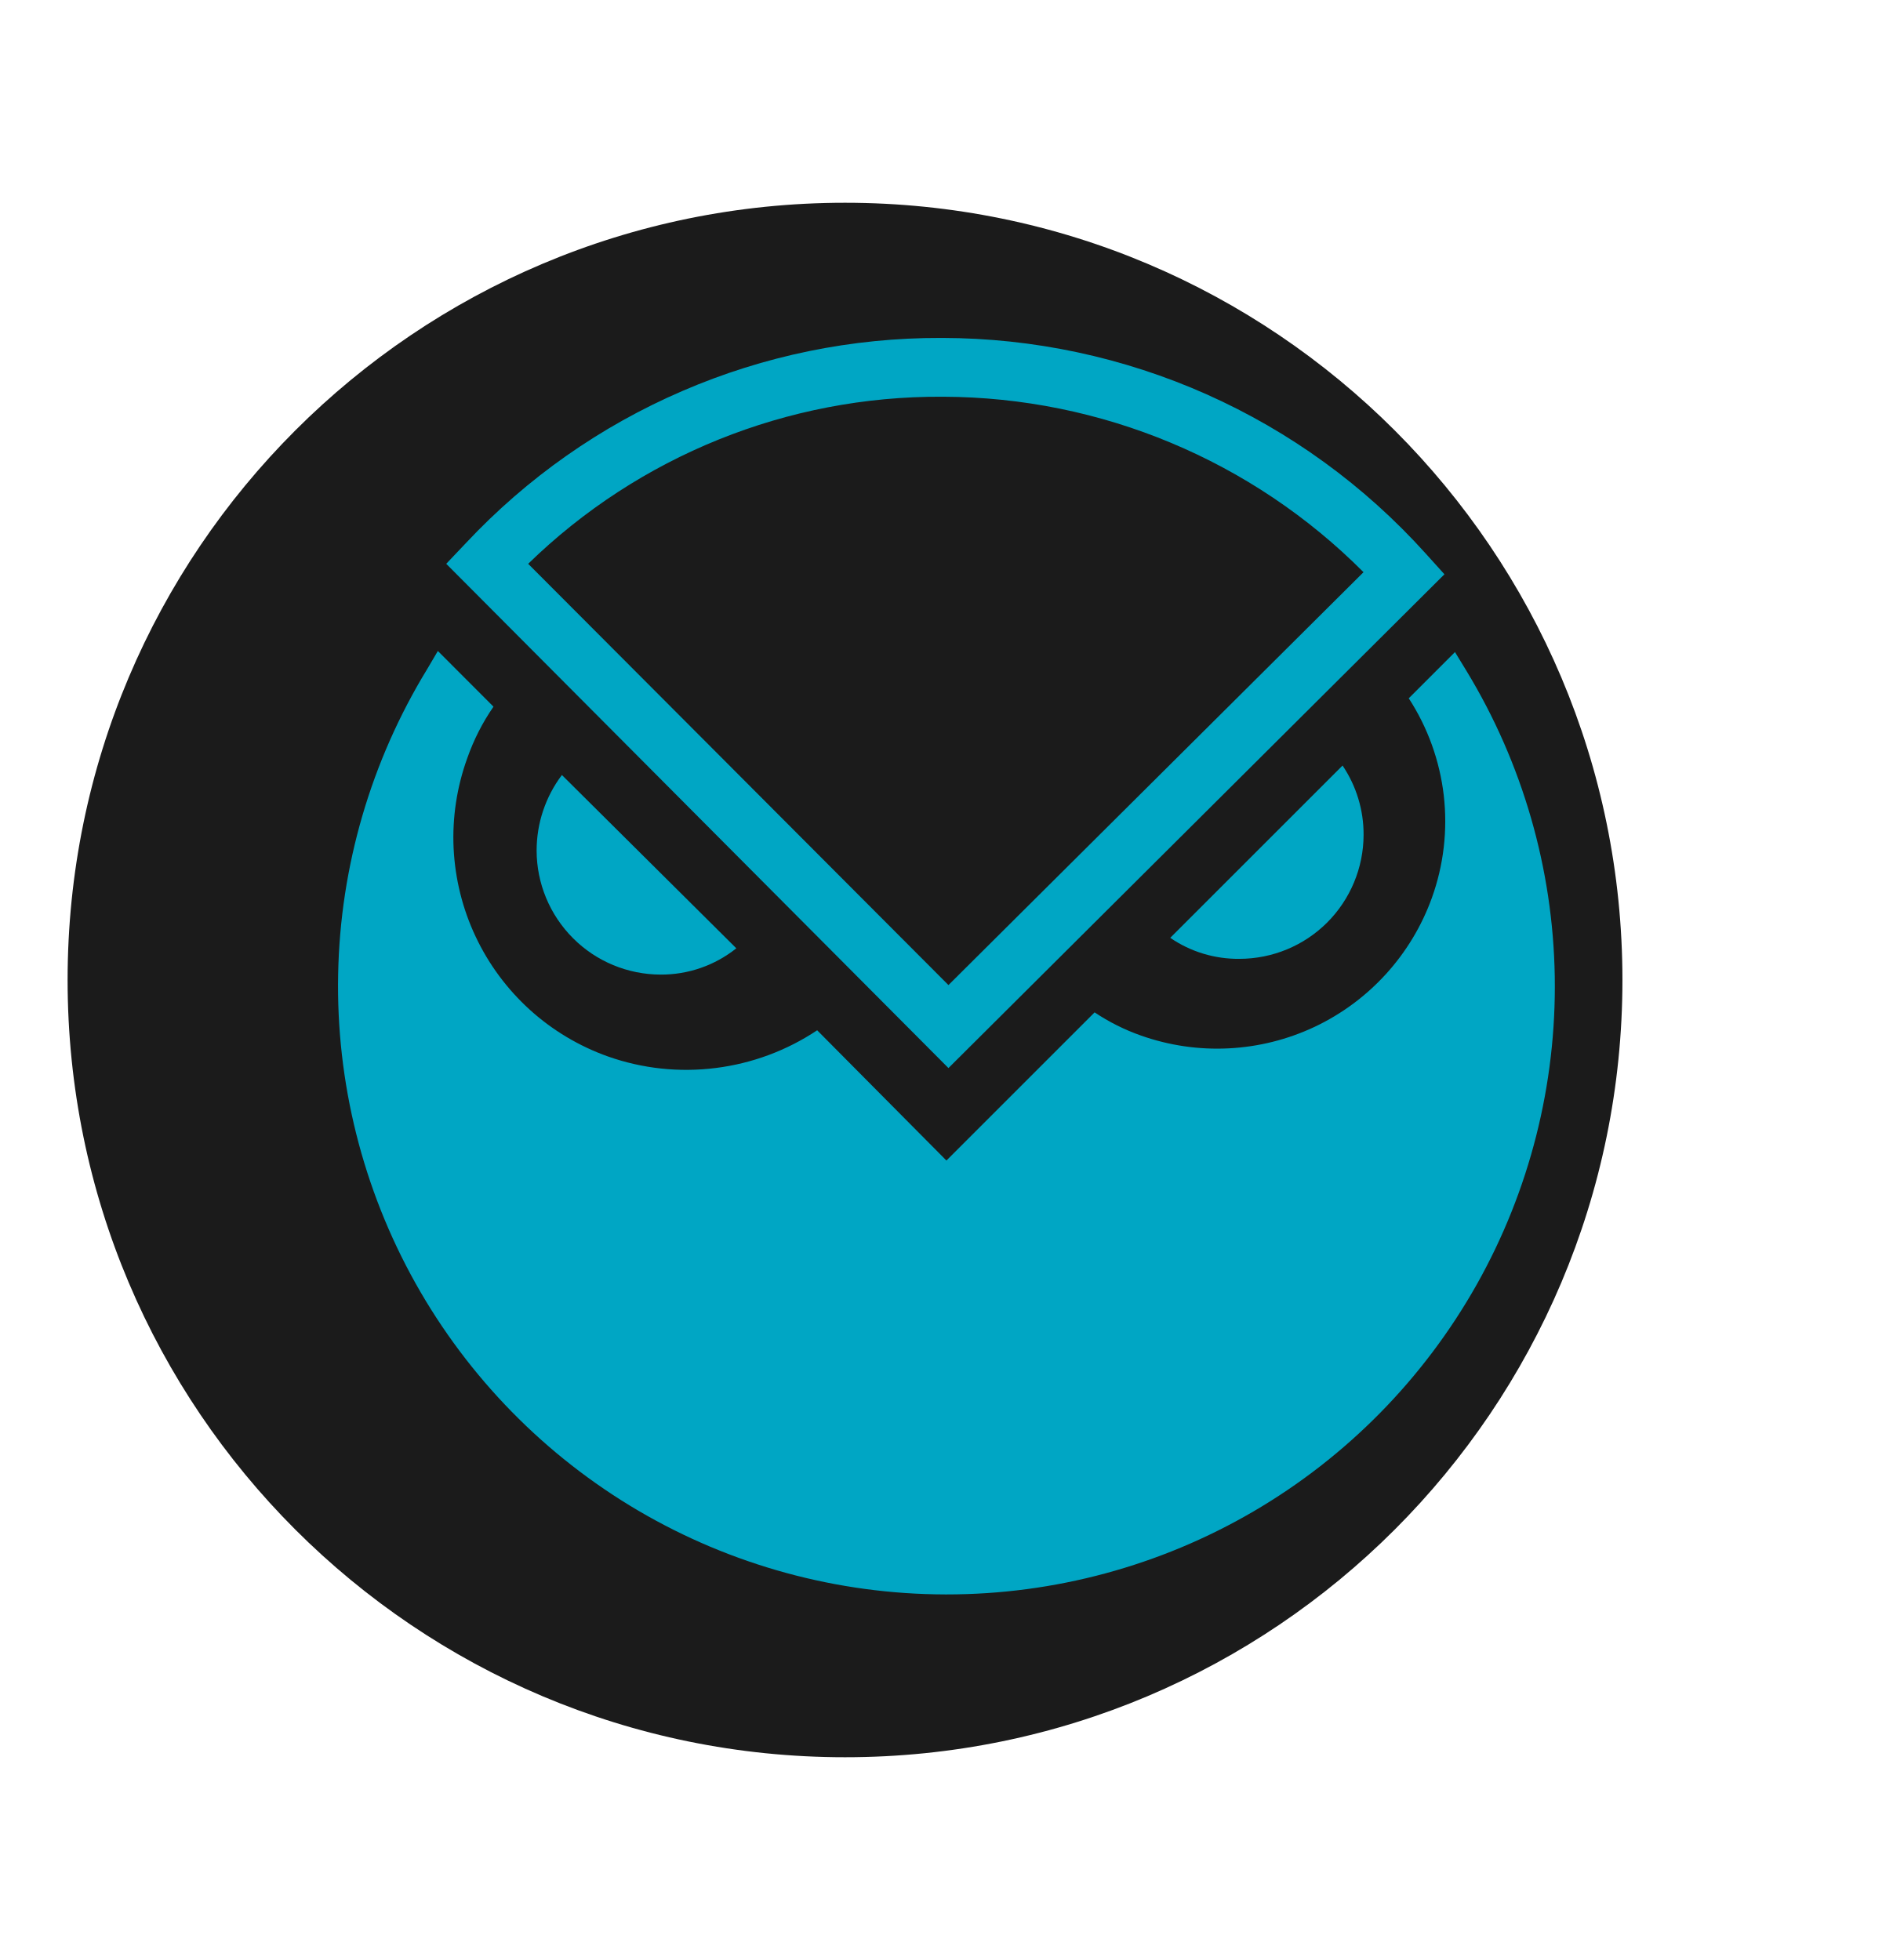
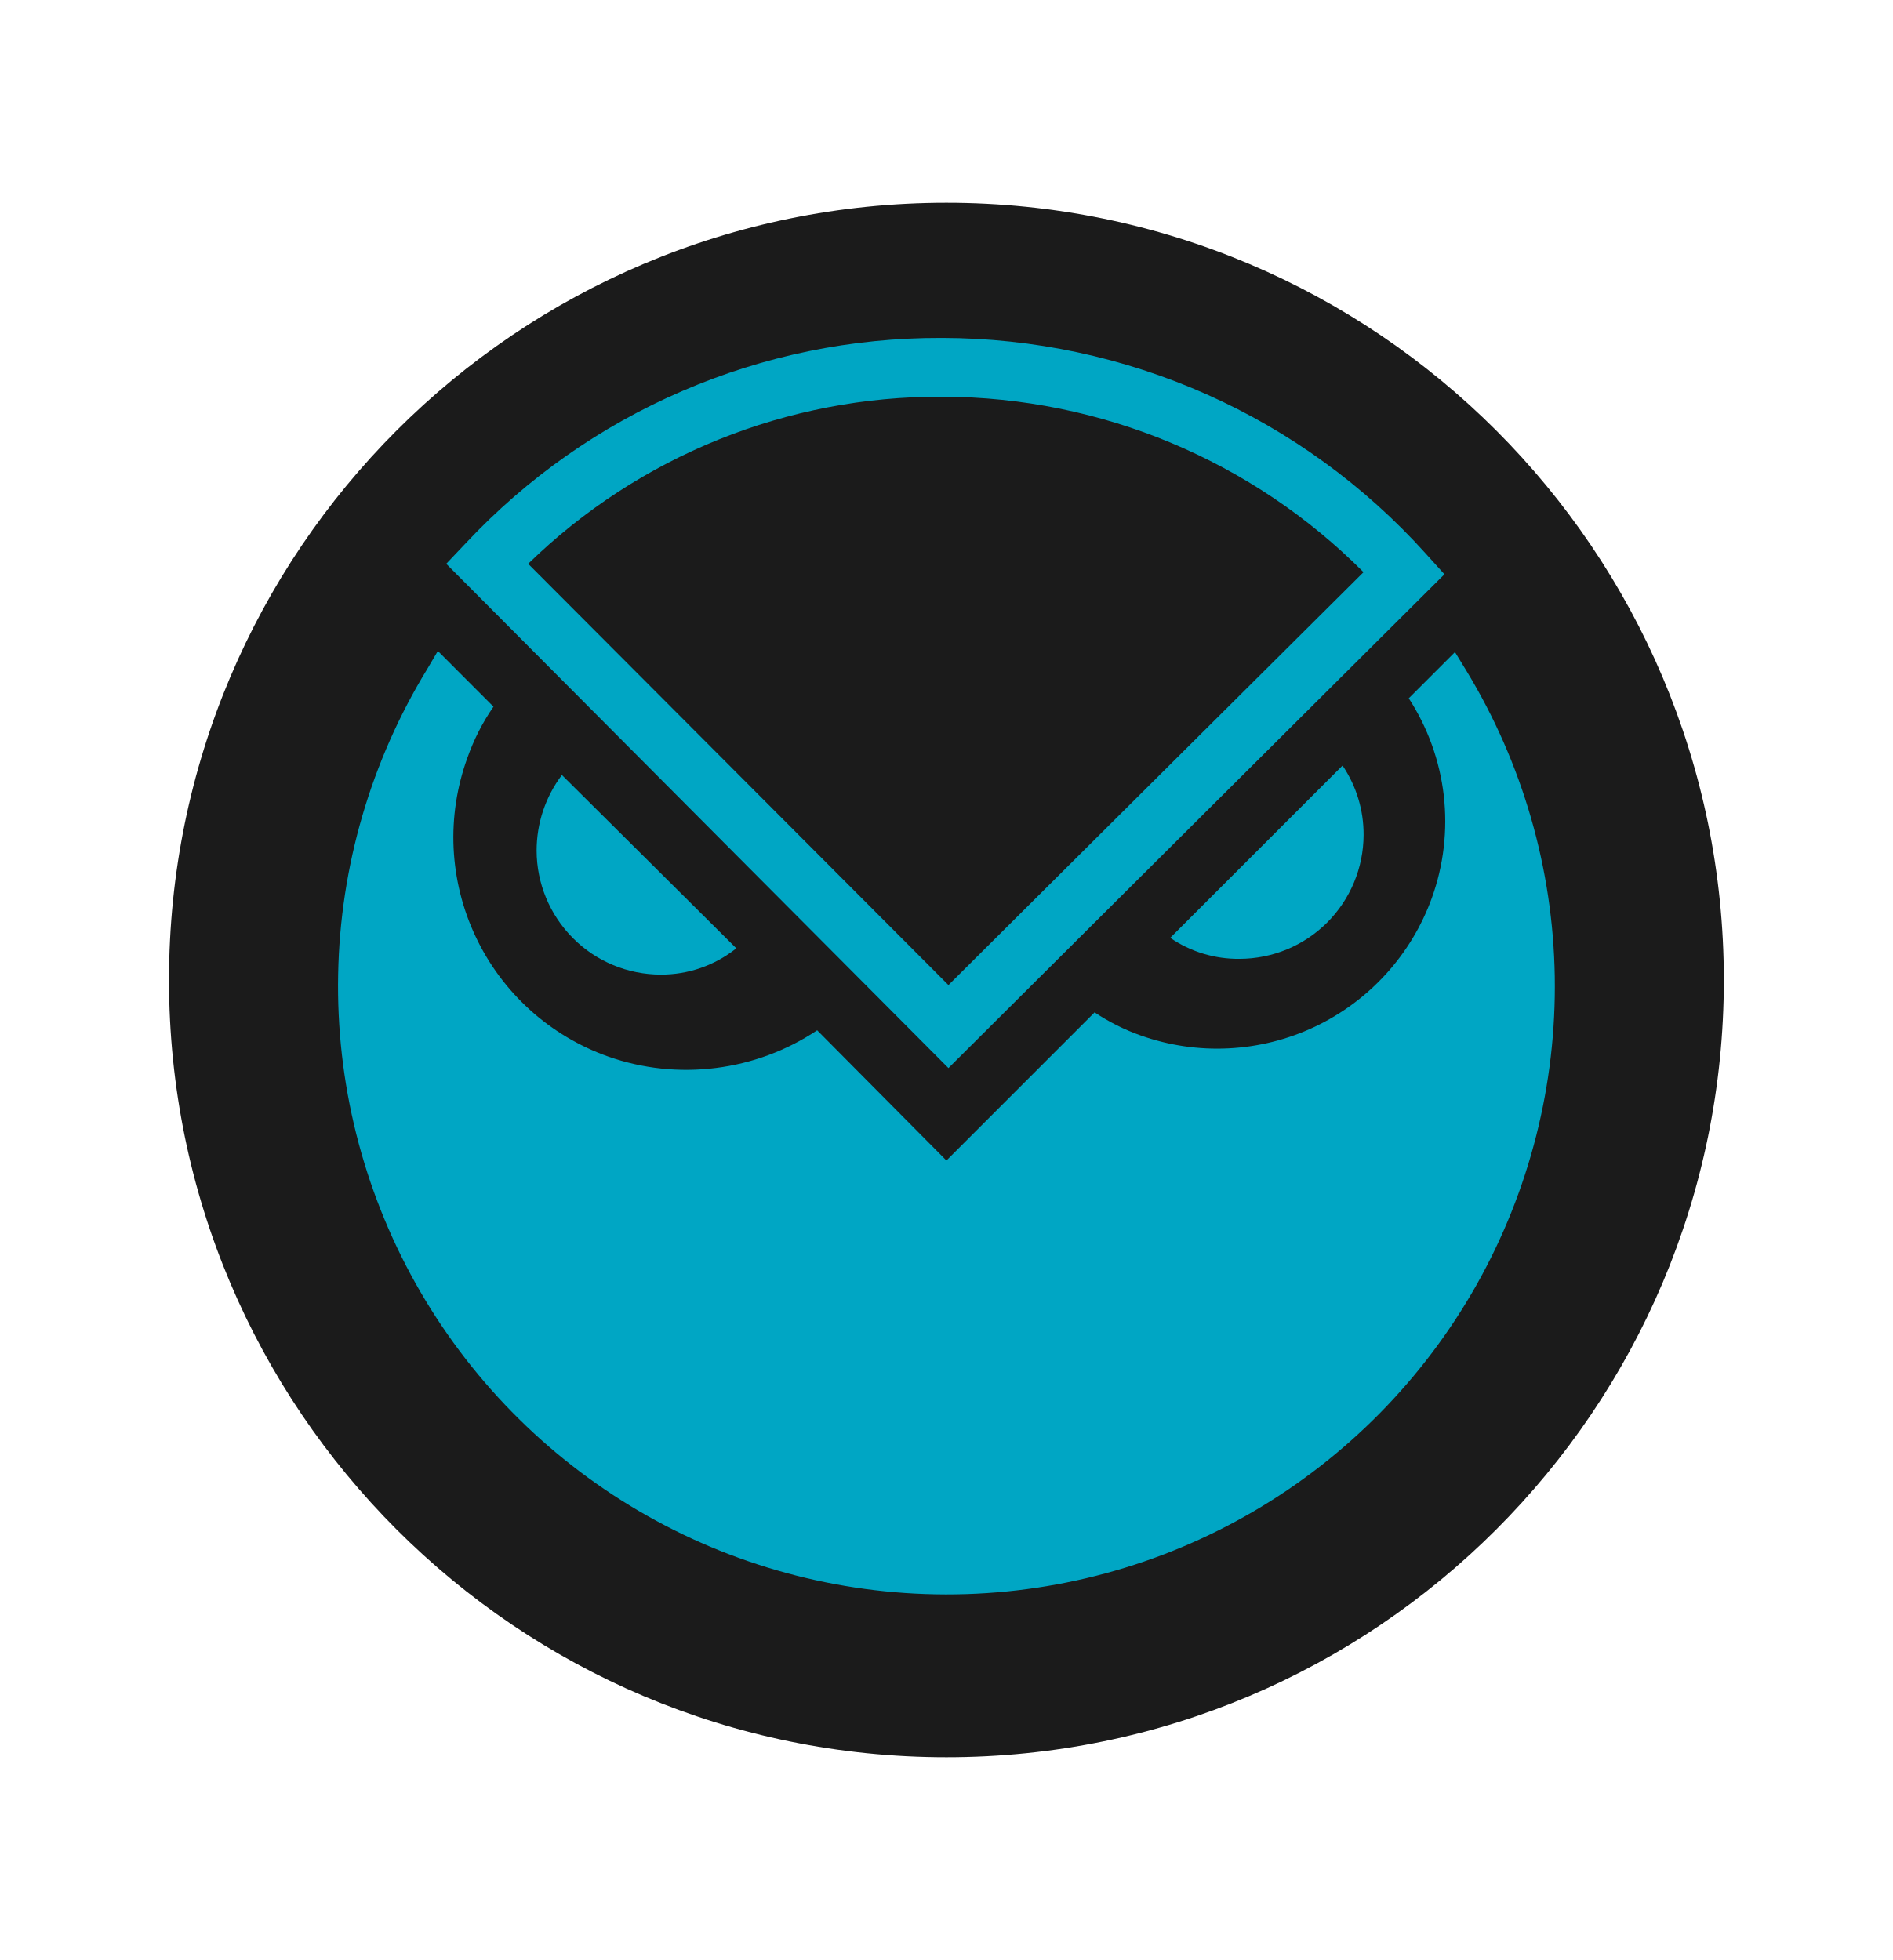
<svg xmlns="http://www.w3.org/2000/svg" width="28" height="29" viewBox="0 0 28 29" fill="none">
  <path d="M27.5 14.5C27.5 22.249 21.439 28.5 14 28.5C6.561 28.5 0.5 22.249 0.5 14.5C0.5 6.751 6.561 0.5 14 0.5C21.439 0.5 27.5 6.751 27.5 14.5Z" stroke="rgba(255,255,255,0.1)" />
-   <circle cx="12.5" cy="14.5" r="11.5" fill="#1B1B1B" />
+   <circle cx="14" cy="14.5" r="11.5" fill="#1B1B1B" />
  <path d="M21.523 9.648L20.839 10.332C21.12 10.764 21.297 11.256 21.357 11.768C21.416 12.281 21.356 12.8 21.181 13.285C20.878 14.125 20.255 14.81 19.449 15.192C18.642 15.573 17.717 15.62 16.875 15.321C16.634 15.236 16.405 15.121 16.192 14.979L14 17.171L12.088 15.244C11.638 15.544 11.124 15.735 10.587 15.802C10.05 15.87 9.505 15.812 8.995 15.632C8.567 15.48 8.174 15.245 7.838 14.941C7.502 14.636 7.229 14.268 7.036 13.858C6.842 13.448 6.732 13.003 6.71 12.55C6.689 12.097 6.758 11.644 6.912 11.218C7.007 10.948 7.137 10.691 7.3 10.456L6.477 9.632L6.321 9.897C5.488 11.26 5.032 12.82 5.002 14.417C4.971 16.015 5.366 17.591 6.146 18.986C6.926 20.38 8.064 21.541 9.441 22.351C10.819 23.16 12.387 23.588 13.984 23.591H14C15.596 23.592 17.164 23.168 18.542 22.363C19.92 21.558 21.059 20.4 21.843 19.009C22.626 17.619 23.025 16.044 22.999 14.448C22.973 12.852 22.522 11.292 21.694 9.928L21.523 9.648Z" fill="#00A6C4" />
  <path d="M8.312 11.467C8.069 11.789 7.938 12.182 7.938 12.586C7.939 13.072 8.133 13.538 8.477 13.882C8.82 14.226 9.286 14.419 9.773 14.42C10.179 14.422 10.574 14.285 10.892 14.031L8.312 11.467Z" fill="#00A6C4" />
  <path d="M17.311 13.876C17.612 14.083 17.971 14.191 18.336 14.187C18.823 14.186 19.289 13.993 19.633 13.649C19.976 13.305 20.17 12.839 20.171 12.353C20.173 11.987 20.064 11.63 19.86 11.327L17.311 13.876Z" fill="#00A6C4" />
  <path d="M14.03 15.803L6.601 8.342L6.896 8.031C7.796 7.071 8.885 6.306 10.094 5.785C11.302 5.263 12.605 4.996 13.922 5H13.937C15.286 5.002 16.619 5.287 17.85 5.835C19.082 6.384 20.184 7.185 21.087 8.187L21.367 8.497L14.03 15.803ZM7.813 8.342L14.03 14.575L20.17 8.466C18.523 6.812 16.287 5.878 13.953 5.87H13.937C11.65 5.858 9.451 6.746 7.813 8.342Z" fill="#00A6C4" />
</svg>
